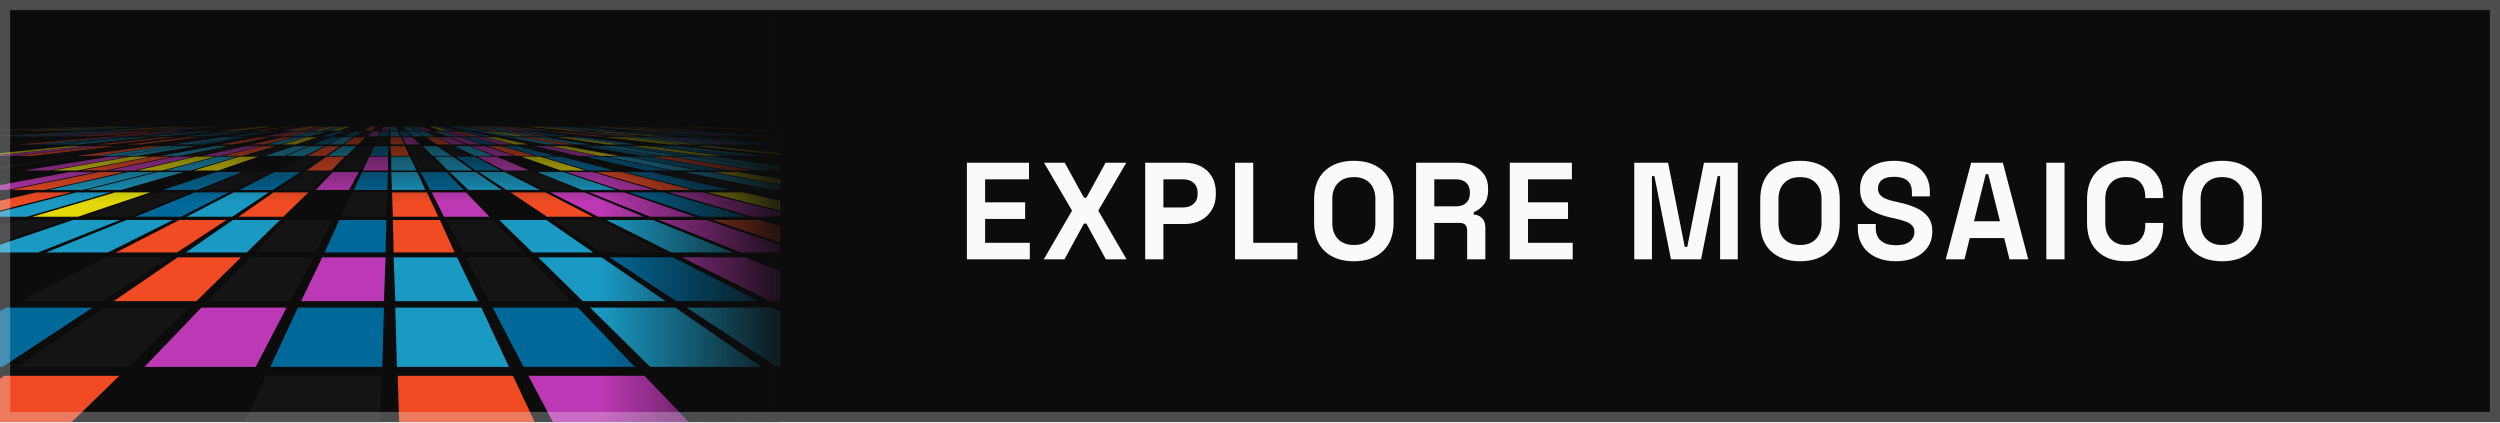
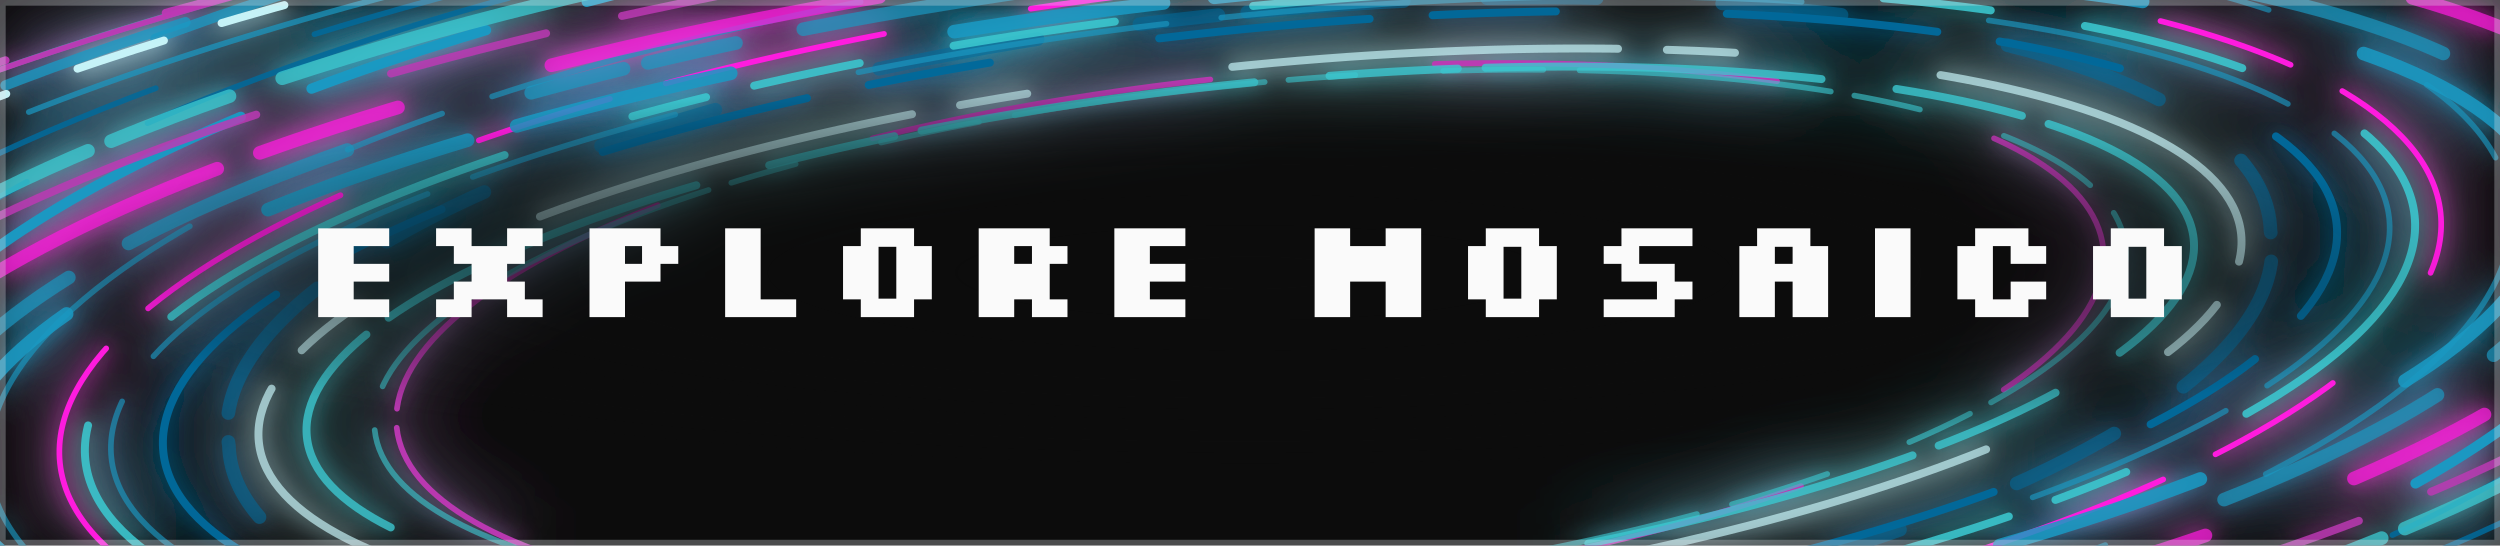
- <svg xmlns="http://www.w3.org/2000/svg" viewBox="0 0 308 52" width="308" height="52">
+ <svg xmlns="http://www.w3.org/2000/svg" xmlns:xlink="http://www.w3.org/1999/xlink" viewBox="0 0 440 96" width="440" height="96">
  <defs>
-     <clipPath id="scene">
-       <rect width="96" height="52" />
+     <clipPath id="card">
+       <rect width="440" height="96" />
    </clipPath>
-     <linearGradient id="fog" x1="0" y1="0" x2="0" y2="1">
-       <stop offset="0" stop-color="#0c0c0c" />
+     <filter id="glow" x="-20%" y="-50%" width="140%" height="200%">
+       <feGaussianBlur stdDeviation="2" result="tight" />
+       <feGaussianBlur stdDeviation="6" result="wide" />
+       <feMerge>
+         <feMergeNode in="wide" />
+         <feMergeNode in="wide" />
+         <feMergeNode in="tight" />
+       </feMerge>
+     </filter>
+     <linearGradient id="sheen" gradientUnits="userSpaceOnUse" x1="-34.0" y1="0" x2="56.0" y2="0">
+       <stop offset="0" stop-color="#fafafa" />
+       <stop offset="0.35" stop-color="#fafafa" />
+       <stop offset="0.5" stop-color="#3bc8d0" />
+       <stop offset="0.65" stop-color="#fafafa" />
+       <stop offset="1" stop-color="#fafafa" />
+       <animateTransform attributeName="gradientTransform" type="translate" values="0 0;418.0 0;418.0 0" keyTimes="0;0.3;1" dur="5s" repeatCount="indefinite" />
+     </linearGradient>
+     <radialGradient id="shade" cx="0.5" cy="0.5" r="0.5">
+       <stop offset="0" stop-color="#0c0c0c" stop-opacity="0.92" />
+       <stop offset="0.6" stop-color="#0c0c0c" stop-opacity="0.6" />
      <stop offset="1" stop-color="#0c0c0c" stop-opacity="0" />
-     </linearGradient>
-     <linearGradient id="edge" x1="0" x2="1">
-       <stop offset="0" stop-color="#0c0c0c" stop-opacity="0" />
-       <stop offset="1" stop-color="#0c0c0c" stop-opacity="0.9" />
-     </linearGradient>
+     </radialGradient>
+     <g id="streaks" transform="rotate(-6 220.0 59.52)">
+       <path d="M69.0 59.5a151.0 46.0 0 1 0 302.0 0a151.0 46.0 0 1 0 -302.0 0" pathLength="1000" fill="none" stroke="#bd38b4" stroke-width="1" stroke-linecap="round" stroke-dasharray="60.4 39.6" opacity="0.96">
+         <animate attributeName="stroke-dashoffset" from="0" to="-100" dur="6.99s" repeatCount="indefinite" />
+       </path>
+       <path d="M65.1 59.5a154.9 44.6 0 1 0 309.8 0a154.9 44.6 0 1 0 -309.8 0" pathLength="1000" fill="none" stroke="#3bc8d0" stroke-width="1" stroke-linecap="round" stroke-dasharray="44.4 6.4 17.6 15.5 11.8 4.2" opacity="0.61">
+         <animate attributeName="stroke-dashoffset" from="0" to="-100" dur="6.28s" repeatCount="indefinite" />
+       </path>
+       <path d="M53.1 59.5a166.9 44.7 0 1 0 333.9 0a166.9 44.7 0 1 0 -333.9 0" pathLength="1000" fill="none" stroke="#3bc8d0" stroke-width="1.4" stroke-linecap="round" stroke-dasharray="22.6 13.3 59.2 4.9" opacity="0.79">
+         <animate attributeName="stroke-dashoffset" from="0" to="-100" dur="7.31s" repeatCount="indefinite" />
+       </path>
+       <path d="M44.6 59.5a175.4 47.8 0 1 0 350.8 0a175.4 47.8 0 1 0 -350.8 0" pathLength="1000" fill="none" stroke="#c9f6fa" stroke-width="1.4" stroke-linecap="round" stroke-dasharray="68.0 36.4 12.0 8.6" opacity="0.67">
+         <animate attributeName="stroke-dashoffset" from="0" to="-125" dur="6.33s" repeatCount="indefinite" />
+       </path>
+       <path d="M39.3 59.5a180.7 55.8 0 1 0 361.3 0a180.7 55.8 0 1 0 -361.3 0" pathLength="1000" fill="none" stroke="#01699a" stroke-width="2.4" stroke-linecap="round" stroke-dasharray="14.0 18.1 28.4 29.7 21.1 22.1 19.3 14.7 27.6 5.1" opacity="0.56">
+         <animate attributeName="stroke-dashoffset" from="0" to="-200" dur="7.86s" repeatCount="indefinite" />
+       </path>
+       <path d="M27.7 59.5a192.3 54.2 0 1 0 384.6 0a192.3 54.2 0 1 0 -384.6 0" pathLength="1000" fill="none" stroke="#01699a" stroke-width="1.4" stroke-linecap="round" stroke-dasharray="37.2 30.1 21.7 11.1" opacity="0.97">
+         <animate attributeName="stroke-dashoffset" from="0" to="-100" dur="5.95s" repeatCount="indefinite" />
+       </path>
+       <path d="M18.5 59.5a201.5 56.6 0 1 0 403.1 0a201.5 56.6 0 1 0 -403.1 0" pathLength="1000" fill="none" stroke="#1a99c3" stroke-width="1" stroke-linecap="round" stroke-dasharray="56.5 9.7 54.9 33.1 37.3 8.5" opacity="0.64">
+         <animate attributeName="stroke-dashoffset" from="0" to="-200" dur="12.57s" repeatCount="indefinite" />
+       </path>
+       <path d="M13.9 59.5a206.1 58.1 0 1 0 412.2 0a206.1 58.1 0 1 0 -412.2 0" pathLength="1000" fill="none" stroke="#3bc8d0" stroke-width="1.4" stroke-linecap="round" stroke-dasharray="65.5 24.5 28.7 16.8 19.0 8.7 13.4 23.5" opacity="0.87">
+         <animate attributeName="stroke-dashoffset" from="0" to="-200" dur="12.97s" repeatCount="indefinite" />
+       </path>
+       <path d="M9.4 59.5a210.6 62.4 0 1 0 421.3 0a210.6 62.4 0 1 0 -421.3 0" pathLength="1000" fill="none" stroke="#ff1bdf" stroke-width="1" stroke-linecap="round" stroke-dasharray="24.2 26.2 39.4 10.2" opacity="0.99">
+         <animate attributeName="stroke-dashoffset" from="0" to="-100" dur="8.37s" repeatCount="indefinite" />
+       </path>
+       <path d="M-3.1 59.5a223.1 68.7 0 1 0 446.2 0a223.1 68.7 0 1 0 -446.2 0" pathLength="1000" fill="none" stroke="#1a99c3" stroke-width="1" stroke-linecap="round" stroke-dasharray="17.8 30.9 67.0 9.3" opacity="0.63">
+         <animate attributeName="stroke-dashoffset" from="0" to="-125" dur="11.30s" repeatCount="indefinite" />
+       </path>
+       <path d="M-9.0 59.5a229.0 60.3 0 1 0 458.0 0a229.0 60.3 0 1 0 -458.0 0" pathLength="1000" fill="none" stroke="#1a99c3" stroke-width="2.4" stroke-linecap="round" stroke-dasharray="37.2 40.0 38.8 9.0" opacity="0.86">
+         <animate attributeName="stroke-dashoffset" from="0" to="-125" dur="8.63s" repeatCount="indefinite" />
+       </path>
+       <path d="M-16.5 59.5a236.5 65.4 0 1 0 473.1 0a236.5 65.4 0 1 0 -473.1 0" pathLength="1000" fill="none" stroke="#1a99c3" stroke-width="2.4" stroke-linecap="round" stroke-dasharray="16.8 33.9 41.9 12.1 15.9 4.4" opacity="0.67">
+         <animate attributeName="stroke-dashoffset" from="0" to="-125" dur="6.44s" repeatCount="indefinite" />
+       </path>
+       <path d="M-28.3 59.5a248.3 77.5 0 1 0 496.5 0a248.3 77.5 0 1 0 -496.5 0" pathLength="1000" fill="none" stroke="#1a99c3" stroke-width="1.8" stroke-linecap="round" stroke-dasharray="51.7 28.6 55.6 18.4 32.4 13.4" opacity="0.98">
+         <animate attributeName="stroke-dashoffset" from="0" to="-200" dur="8.89s" repeatCount="indefinite" />
+       </path>
+       <path d="M-32.7 59.5a252.7 68.4 0 1 0 505.4 0a252.7 68.4 0 1 0 -505.4 0" pathLength="1000" fill="none" stroke="#ff1bdf" stroke-width="2.4" stroke-linecap="round" stroke-dasharray="42.8 14.5 50.3 21.7 59.0 28.0 25.6 8.0" opacity="0.71">
+         <animate attributeName="stroke-dashoffset" from="0" to="-250" dur="10.15s" repeatCount="indefinite" />
+       </path>
+       <path d="M-44.7 59.5a264.7 82.7 0 1 0 529.5 0a264.7 82.7 0 1 0 -529.5 0" pathLength="1000" fill="none" stroke="#01699a" stroke-width="1" stroke-linecap="round" stroke-dasharray="67.4 23.6 41.8 11.6 44.8 10.8" opacity="0.87">
+         <animate attributeName="stroke-dashoffset" from="0" to="-200" dur="8.82s" repeatCount="indefinite" />
+       </path>
+       <path d="M-51.8 59.5a271.8 73.5 0 1 0 543.7 0a271.8 73.5 0 1 0 -543.7 0" pathLength="1000" fill="none" stroke="#bd38b4" stroke-width="1.4" stroke-linecap="round" stroke-dasharray="28.2 24.8 62.0 15.2 69.8 12.7 23.7 13.7" opacity="0.83">
+         <animate attributeName="stroke-dashoffset" from="0" to="-250" dur="6.45s" repeatCount="indefinite" />
+       </path>
+       <path d="M-54.3 59.5a274.3 79.1 0 1 0 548.7 0a274.3 79.1 0 1 0 -548.7 0" pathLength="1000" fill="none" stroke="#3bc8d0" stroke-width="2.4" stroke-linecap="round" stroke-dasharray="63.5 9.8 22.3 4.4" opacity="0.76">
+         <animate attributeName="stroke-dashoffset" from="0" to="-100" dur="9.39s" repeatCount="indefinite" />
+       </path>
+       <path d="M-65.0 59.5a285.0 84.6 0 1 0 570.1 0a285.0 84.6 0 1 0 -570.1 0" pathLength="1000" fill="none" stroke="#01699a" stroke-width="1" stroke-linecap="round" stroke-dasharray="53.1 18.7 23.7 29.5" opacity="0.86">
+         <animate attributeName="stroke-dashoffset" from="0" to="-125" dur="11.85s" repeatCount="indefinite" />
+       </path>
+       <path d="M-74.4 59.5a294.4 93.6 0 1 0 588.8 0a294.4 93.6 0 1 0 -588.8 0" pathLength="1000" fill="none" stroke="#1a99c3" stroke-width="1.8" stroke-linecap="round" stroke-dasharray="15.7 24.5 30.4 25.8 67.5 36.2" opacity="0.76">
+         <animate attributeName="stroke-dashoffset" from="0" to="-200" dur="8.35s" repeatCount="indefinite" />
+       </path>
+       <path d="M-79.3 59.5a299.3 84.7 0 1 0 598.5 0a299.3 84.7 0 1 0 -598.5 0" pathLength="1000" fill="none" stroke="#1a99c3" stroke-width="1" stroke-linecap="round" stroke-dasharray="68.1 26.7 15.7 14.5" opacity="0.70">
+         <animate attributeName="stroke-dashoffset" from="0" to="-125" dur="5.01s" repeatCount="indefinite" />
+       </path>
+       <path d="M-93.3 59.5a313.3 91.6 0 1 0 626.7 0a313.3 91.6 0 1 0 -626.7 0" pathLength="1000" fill="none" stroke="#1a99c3" stroke-width="1.8" stroke-linecap="round" stroke-dasharray="35.8 39.2 39.6 22.3 52.5 19.1 33.6 8.0" opacity="0.77">
+         <animate attributeName="stroke-dashoffset" from="0" to="-250" dur="9.75s" repeatCount="indefinite" />
+       </path>
+       <path d="M-97.3 59.5a317.3 88.6 0 1 0 634.6 0a317.3 88.6 0 1 0 -634.6 0" pathLength="1000" fill="none" stroke="#c9f6fa" stroke-width="1.4" stroke-linecap="round" stroke-dasharray="65.8 10.9 11.4 28.4 67.6 14.3 11.5 10.6 16.0 13.3" opacity="0.97">
+         <animate attributeName="stroke-dashoffset" from="0" to="-250" dur="9.48s" repeatCount="indefinite" />
+       </path>
+       <path d="M-108.3 59.5a328.3 90.2 0 1 0 656.5 0a328.3 90.2 0 1 0 -656.5 0" pathLength="1000" fill="none" stroke="#3bc8d0" stroke-width="1" stroke-linecap="round" stroke-dasharray="53.3 15.7 30.7 25.3" opacity="0.56">
+         <animate attributeName="stroke-dashoffset" from="0" to="-125" dur="9.15s" repeatCount="indefinite" />
+       </path>
+       <path d="M-111.0 59.5a331.0 91.7 0 1 0 662.0 0a331.0 91.7 0 1 0 -662.0 0" pathLength="1000" fill="none" stroke="#bd38b4" stroke-width="1" stroke-linecap="round" stroke-dasharray="53.9 6.9 31.0 29.2 58.8 10.5 10.0 -0.2" opacity="0.95">
+         <animate attributeName="stroke-dashoffset" from="0" to="-200" dur="10.49s" repeatCount="indefinite" />
+       </path>
+       <path d="M-122.4 59.5a342.4 89.3 0 1 0 684.7 0a342.4 89.3 0 1 0 -684.7 0" pathLength="1000" fill="none" stroke="#bd38b4" stroke-width="1.4" stroke-linecap="round" stroke-dasharray="45.7 29.4 67.2 28.1 61.5 18.1" opacity="0.95">
+         <animate attributeName="stroke-dashoffset" from="0" to="-250" dur="8.81s" repeatCount="indefinite" />
+       </path>
+       <path d="M-129.7 59.5a349.7 106.8 0 1 0 699.4 0a349.7 106.8 0 1 0 -699.4 0" pathLength="1000" fill="none" stroke="#1a99c3" stroke-width="1.4" stroke-linecap="round" stroke-dasharray="51.7 20.7 13.9 13.7" opacity="0.62">
+         <animate attributeName="stroke-dashoffset" from="0" to="-100" dur="12.29s" repeatCount="indefinite" />
+       </path>
+     </g>
  </defs>
-   <rect width="308" height="52" fill="#0c0c0c" />
-   <g clip-path="url(#scene)">
-     <g transform="translate(48.0,14)">
-       <g>
-         <animateTransform attributeName="transform" type="scale" values="1;1.051;1.105;1.162;1.222;1.284;1.35;1.419;1.492;1.569;1.649;1.734;1.823;1.916;2.014;2.118;2.226;2.34;2.46;2.587;2.719;2.859;3.005;3.159;3.321" dur="4s" repeatCount="indefinite" />
-         <polygon points="-82.9,42.1 -64.4,42.1 -49.5,32.3 -63.7,32.3" fill="#1a99c3" />
-         <polygon points="-61.9,42.1 -43.4,42.1 -33.3,32.3 -47.5,32.3" fill="#f04b23" />
-         <polygon points="-19.8,42.1 -1.3,42.1 -1.0,32.3 -15.2,32.3" fill="#141414" />
-         <polygon points="1.3,42.1 19.8,42.1 15.2,32.3 1.0,32.3" fill="#f04b23" />
-         <polygon points="22.3,42.1 40.8,42.1 31.4,32.3 17.1,32.3" fill="#bd38b4" />
-         <polygon points="64.4,42.1 82.9,42.1 63.7,32.3 49.5,32.3" fill="#f04b23" />
-         <polygon points="-77.0,31.2 -63.3,31.2 -48.6,23.9 -59.1,23.9" fill="#141414" />
-         <polygon points="-61.4,31.2 -47.7,31.2 -36.6,23.9 -47.2,23.9" fill="#01699a" />
-         <polygon points="-45.8,31.2 -32.1,31.2 -24.7,23.9 -35.2,23.9" fill="#141414" />
-         <polygon points="-30.2,31.2 -16.5,31.2 -12.7,23.9 -23.2,23.9" fill="#bd38b4" />
-         <polygon points="-14.7,31.2 -0.9,31.2 -0.7,23.9 -11.3,23.9" fill="#01699a" />
-         <polygon points="0.9,31.2 14.7,31.2 11.3,23.9 0.7,23.9" fill="#1a99c3" />
-         <polygon points="16.5,31.2 30.2,31.2 23.2,23.9 12.7,23.9" fill="#01699a" />
-         <polygon points="32.1,31.2 45.8,31.2 35.2,23.9 24.7,23.9" fill="#1a99c3" />
-         <polygon points="47.7,31.2 61.4,31.2 47.2,23.9 36.6,23.9" fill="#1a99c3" />
-         <polygon points="63.3,31.2 77.0,31.2 59.1,23.9 48.6,23.9" fill="#141414" />
-         <polygon points="-45.5,23.1 -35.3,23.1 -27.1,17.7 -34.9,17.7" fill="#141414" />
-         <polygon points="-34.0,23.1 -23.8,23.1 -18.3,17.7 -26.1,17.7" fill="#f04b23" />
-         <polygon points="-22.4,23.1 -12.2,23.1 -9.4,17.7 -17.2,17.7" fill="#141414" />
-         <polygon points="-10.9,23.1 -0.7,23.1 -0.5,17.7 -8.3,17.7" fill="#bd38b4" />
-         <polygon points="0.7,23.1 10.9,23.1 8.3,17.7 0.5,17.7" fill="#1a99c3" />
-         <polygon points="12.2,23.1 22.4,23.1 17.2,17.7 9.4,17.7" fill="#141414" />
-         <polygon points="23.8,23.1 34.0,23.1 26.1,17.7 18.3,17.7" fill="#1a99c3" />
-         <polygon points="35.3,23.1 45.5,23.1 34.9,17.7 27.1,17.7" fill="#01699a" />
-         <polygon points="46.9,23.1 57.0,23.1 43.8,17.7 36.0,17.7" fill="#bd38b4" />
-         <polygon points="-59.4,17.1 -51.8,17.1 -39.8,13.1 -45.6,13.1" fill="#141414" />
-         <polygon points="-50.8,17.1 -43.3,17.1 -33.2,13.1 -39.0,13.1" fill="#1a99c3" />
-         <polygon points="-42.3,17.1 -34.7,17.1 -26.7,13.1 -32.4,13.1" fill="#1a99c3" />
-         <polygon points="-33.7,17.1 -26.2,17.1 -20.1,13.1 -25.9,13.1" fill="#f04b23" />
-         <polygon points="-25.1,17.1 -17.6,17.1 -13.5,13.1 -19.3,13.1" fill="#1a99c3" />
-         <polygon points="-16.6,17.1 -9.1,17.1 -7.0,13.1 -12.7,13.1" fill="#141414" />
-         <polygon points="-8.0,17.1 -0.5,17.1 -0.4,13.1 -6.2,13.1" fill="#01699a" />
-         <polygon points="0.5,17.1 8.0,17.1 6.2,13.1 0.4,13.1" fill="#f04b23" />
-         <polygon points="9.1,17.1 16.6,17.1 12.7,13.1 7.0,13.1" fill="#141414" />
-         <polygon points="17.6,17.1 25.1,17.1 19.3,13.1 13.5,13.1" fill="#1a99c3" />
-         <polygon points="26.2,17.1 33.7,17.1 25.9,13.1 20.1,13.1" fill="#141414" />
-         <polygon points="34.7,17.1 42.3,17.1 32.4,13.1 26.7,13.1" fill="#1a99c3" />
-         <polygon points="43.3,17.1 50.8,17.1 39.0,13.1 33.2,13.1" fill="#bd38b4" />
-         <polygon points="51.8,17.1 59.4,17.1 45.6,13.1 39.8,13.1" fill="#f04b23" />
-         <polygon points="-56.6,12.7 -51.1,12.7 -39.2,9.7 -43.5,9.7" fill="#f04b23" />
-         <polygon points="-50.3,12.7 -44.7,12.7 -34.4,9.7 -38.6,9.7" fill="#1a99c3" />
-         <polygon points="-44.0,12.7 -38.4,12.7 -29.5,9.7 -33.8,9.7" fill="#e2d808" />
-         <polygon points="-37.6,12.7 -32.1,12.7 -24.6,9.7 -28.9,9.7" fill="#141414" />
-         <polygon points="-31.3,12.7 -25.7,12.7 -19.8,9.7 -24.0,9.7" fill="#01699a" />
-         <polygon points="-25.0,12.7 -19.4,12.7 -14.9,9.7 -19.2,9.7" fill="#1a99c3" />
-         <polygon points="-18.6,12.7 -13.1,12.7 -10.0,9.7 -14.3,9.7" fill="#f04b23" />
-         <polygon points="-6.0,12.7 -0.4,12.7 -0.3,9.7 -4.6,9.7" fill="#141414" />
-         <polygon points="0.4,12.7 6.0,12.7 4.6,9.7 0.3,9.7" fill="#f04b23" />
-         <polygon points="6.7,12.7 12.3,12.7 9.4,9.7 5.2,9.7" fill="#bd38b4" />
-         <polygon points="19.4,12.7 25.0,12.7 19.2,9.7 14.9,9.7" fill="#f04b23" />
-         <polygon points="25.7,12.7 31.3,12.7 24.0,9.7 19.8,9.7" fill="#bd38b4" />
-         <polygon points="32.1,12.7 37.6,12.7 28.9,9.7 24.6,9.7" fill="#bd38b4" />
-         <polygon points="38.4,12.7 44.0,12.7 33.8,9.7 29.5,9.7" fill="#01699a" />
-         <polygon points="44.7,12.7 50.3,12.7 38.6,9.7 34.4,9.7" fill="#bd38b4" />
-         <polygon points="51.1,12.7 56.6,12.7 43.5,9.7 39.2,9.7" fill="#e2d808" />
-         <polygon points="-51.3,9.4 -47.2,9.4 -36.3,7.2 -39.4,7.2" fill="#bd38b4" />
-         <polygon points="-46.7,9.4 -42.5,9.4 -32.7,7.2 -35.8,7.2" fill="#f04b23" />
-         <polygon points="-42.0,9.4 -37.8,9.4 -29.0,7.2 -32.2,7.2" fill="#1a99c3" />
-         <polygon points="-37.3,9.4 -33.1,9.4 -25.4,7.2 -28.6,7.2" fill="#1a99c3" />
-         <polygon points="-27.9,9.4 -23.7,9.4 -18.2,7.2 -21.4,7.2" fill="#01699a" />
-         <polygon points="-23.2,9.4 -19.1,9.4 -14.6,7.2 -17.8,7.2" fill="#141414" />
-         <polygon points="-18.5,9.4 -14.4,9.4 -11.0,7.2 -14.2,7.2" fill="#01699a" />
-         <polygon points="-13.8,9.4 -9.7,9.4 -7.4,7.2 -10.6,7.2" fill="#141414" />
-         <polygon points="-9.1,9.4 -5.0,9.4 -3.8,7.2 -7.0,7.2" fill="#bd38b4" />
-         <polygon points="-4.4,9.4 -0.3,9.4 -0.2,7.2 -3.4,7.2" fill="#01699a" />
-         <polygon points="0.3,9.4 4.4,9.4 3.4,7.2 0.2,7.2" fill="#1a99c3" />
-         <polygon points="5.0,9.4 9.1,9.4 7.0,7.2 3.8,7.2" fill="#01699a" />
-         <polygon points="9.7,9.4 13.8,9.4 10.6,7.2 7.4,7.2" fill="#1a99c3" />
-         <polygon points="14.4,9.4 18.5,9.4 14.2,7.2 11.0,7.2" fill="#1a99c3" />
-         <polygon points="19.1,9.4 23.2,9.4 17.8,7.2 14.6,7.2" fill="#141414" />
-         <polygon points="23.7,9.4 27.9,9.4 21.4,7.2 18.2,7.2" fill="#1a99c3" />
-         <polygon points="28.4,9.4 32.6,9.4 25.0,7.2 21.8,7.2" fill="#bd38b4" />
-         <polygon points="33.1,9.4 37.3,9.4 28.6,7.2 25.4,7.2" fill="#f04b23" />
-         <polygon points="37.8,9.4 42.0,9.4 32.2,7.2 29.0,7.2" fill="#01699a" />
-         <polygon points="42.5,9.4 46.7,9.4 35.8,7.2 32.7,7.2" fill="#141414" />
-         <polygon points="47.2,9.4 51.3,9.4 39.4,7.2 36.3,7.2" fill="#1a99c3" />
-         <polygon points="51.9,9.4 56.0,9.4 43.0,7.2 39.9,7.2" fill="#e2d808" />
-         <polygon points="-51.9,7.0 -48.9,7.0 -37.5,5.3 -39.9,5.3" fill="#141414" />
-         <polygon points="-45.0,7.0 -41.9,7.0 -32.2,5.3 -34.5,5.3" fill="#bd38b4" />
-         <polygon points="-41.5,7.0 -38.5,7.0 -29.5,5.3 -31.9,5.3" fill="#e2d808" />
-         <polygon points="-38.0,7.0 -35.0,7.0 -26.9,5.3 -29.2,5.3" fill="#f04b23" />
-         <polygon points="-34.6,7.0 -31.5,7.0 -24.2,5.3 -26.5,5.3" fill="#bd38b4" />
-         <polygon points="-31.1,7.0 -28.0,7.0 -21.5,5.3 -23.9,5.3" fill="#e2d808" />
-         <polygon points="-27.6,7.0 -24.5,7.0 -18.8,5.3 -21.2,5.3" fill="#1a99c3" />
-         <polygon points="-24.1,7.0 -21.1,7.0 -16.2,5.3 -18.5,5.3" fill="#e2d808" />
-         <polygon points="-13.7,7.0 -10.6,7.0 -8.2,5.3 -10.5,5.3" fill="#141414" />
-         <polygon points="-10.2,7.0 -7.2,7.0 -5.5,5.3 -7.8,5.3" fill="#f04b23" />
-         <polygon points="-6.7,7.0 -3.7,7.0 -2.8,5.3 -5.2,5.3" fill="#141414" />
-         <polygon points="-3.3,7.0 -0.2,7.0 -0.2,5.3 -2.5,5.3" fill="#bd38b4" />
-         <polygon points="0.2,7.0 3.3,7.0 2.5,5.3 0.2,5.3" fill="#1a99c3" />
-         <polygon points="3.7,7.0 6.7,7.0 5.2,5.3 2.8,5.3" fill="#141414" />
-         <polygon points="7.2,7.0 10.2,7.0 7.8,5.3 5.5,5.3" fill="#1a99c3" />
-         <polygon points="10.6,7.0 13.7,7.0 10.5,5.3 8.2,5.3" fill="#01699a" />
-         <polygon points="14.1,7.0 17.2,7.0 13.2,5.3 10.8,5.3" fill="#bd38b4" />
-         <polygon points="21.1,7.0 24.1,7.0 18.5,5.3 16.2,5.3" fill="#e2d808" />
-         <polygon points="24.5,7.0 27.6,7.0 21.2,5.3 18.8,5.3" fill="#01699a" />
-         <polygon points="31.5,7.0 34.6,7.0 26.5,5.3 24.2,5.3" fill="#01699a" />
-         <polygon points="35.0,7.0 38.0,7.0 29.2,5.3 26.9,5.3" fill="#1a99c3" />
-         <polygon points="38.5,7.0 41.5,7.0 31.9,5.3 29.5,5.3" fill="#01699a" />
-         <polygon points="41.9,7.0 45.0,7.0 34.5,5.3 32.2,5.3" fill="#f04b23" />
-         <polygon points="45.4,7.0 48.5,7.0 37.2,5.3 34.9,5.3" fill="#1a99c3" />
-         <polygon points="48.9,7.0 51.9,7.0 39.9,5.3 37.5,5.3" fill="#1a99c3" />
-         <polygon points="-51.4,5.2 -49.1,5.2 -37.7,4.0 -39.4,4.0" fill="#e2d808" />
-         <polygon points="-48.8,5.2 -46.5,5.2 -35.7,4.0 -37.5,4.0" fill="#bd38b4" />
-         <polygon points="-46.2,5.2 -43.9,5.2 -33.7,4.0 -35.5,4.0" fill="#f04b23" />
-         <polygon points="-43.6,5.2 -41.4,5.2 -31.8,4.0 -33.5,4.0" fill="#141414" />
-         <polygon points="-38.5,5.2 -36.2,5.2 -27.8,4.0 -29.5,4.0" fill="#f04b23" />
-         <polygon points="-35.9,5.2 -33.6,5.2 -25.8,4.0 -27.6,4.0" fill="#1a99c3" />
-         <polygon points="-33.3,5.2 -31.1,5.2 -23.9,4.0 -25.6,4.0" fill="#1a99c3" />
-         <polygon points="-28.2,5.2 -25.9,5.2 -19.9,4.0 -21.6,4.0" fill="#1a99c3" />
-         <polygon points="-25.6,5.2 -23.3,5.2 -17.9,4.0 -19.7,4.0" fill="#141414" />
-         <polygon points="-23.0,5.2 -20.8,5.2 -15.9,4.0 -17.7,4.0" fill="#bd38b4" />
-         <polygon points="-20.4,5.2 -18.2,5.2 -14.0,4.0 -15.7,4.0" fill="#f04b23" />
-         <polygon points="-17.9,5.2 -15.6,5.2 -12.0,4.0 -13.7,4.0" fill="#141414" />
-         <polygon points="-15.3,5.2 -13.0,5.2 -10.0,4.0 -11.7,4.0" fill="#1a99c3" />
-         <polygon points="-12.7,5.2 -10.5,5.2 -8.0,4.0 -9.8,4.0" fill="#1a99c3" />
-         <polygon points="-10.1,5.2 -7.9,5.2 -6.1,4.0 -7.8,4.0" fill="#f04b23" />
-         <polygon points="-7.6,5.2 -5.3,5.2 -4.1,4.0 -5.8,4.0" fill="#1a99c3" />
-         <polygon points="-5.0,5.2 -2.7,5.2 -2.1,4.0 -3.8,4.0" fill="#141414" />
-         <polygon points="-2.4,5.2 -0.2,5.2 -0.1,4.0 -1.9,4.0" fill="#01699a" />
-         <polygon points="0.2,5.2 2.4,5.2 1.9,4.0 0.1,4.0" fill="#f04b23" />
-         <polygon points="2.7,5.2 5.0,5.2 3.8,4.0 2.1,4.0" fill="#141414" />
-         <polygon points="5.3,5.2 7.6,5.2 5.8,4.0 4.1,4.0" fill="#1a99c3" />
-         <polygon points="7.9,5.2 10.1,5.2 7.8,4.0 6.1,4.0" fill="#141414" />
-         <polygon points="10.5,5.2 12.7,5.2 9.8,4.0 8.0,4.0" fill="#1a99c3" />
-         <polygon points="13.0,5.2 15.3,5.2 11.7,4.0 10.0,4.0" fill="#bd38b4" />
-         <polygon points="15.6,5.2 17.9,5.2 13.7,4.0 12.0,4.0" fill="#f04b23" />
-         <polygon points="18.2,5.2 20.4,5.2 15.7,4.0 14.0,4.0" fill="#01699a" />
-         <polygon points="20.8,5.2 23.0,5.2 17.7,4.0 15.9,4.0" fill="#141414" />
-         <polygon points="23.3,5.2 25.6,5.2 19.7,4.0 17.9,4.0" fill="#bd38b4" />
-         <polygon points="25.9,5.2 28.2,5.2 21.6,4.0 19.9,4.0" fill="#e2d808" />
-         <polygon points="31.1,5.2 33.3,5.2 25.6,4.0 23.9,4.0" fill="#01699a" />
-         <polygon points="33.6,5.2 35.9,5.2 27.6,4.0 25.8,4.0" fill="#1a99c3" />
-         <polygon points="36.2,5.2 38.5,5.2 29.5,4.0 27.8,4.0" fill="#01699a" />
-         <polygon points="38.8,5.2 41.1,5.2 31.5,4.0 29.8,4.0" fill="#e2d808" />
-         <polygon points="41.4,5.2 43.6,5.2 33.5,4.0 31.8,4.0" fill="#01699a" />
-         <polygon points="43.9,5.2 46.2,5.2 35.5,4.0 33.7,4.0" fill="#1a99c3" />
-         <polygon points="49.1,5.2 51.4,5.2 39.4,4.0 37.7,4.0" fill="#e2d808" />
-         <polygon points="-49.5,3.8 -47.8,3.8 -36.7,2.9 -38.0,2.9" fill="#141414" />
-         <polygon points="-47.6,3.8 -45.9,3.8 -35.2,2.9 -36.5,2.9" fill="#141414" />
-         <polygon points="-45.7,3.8 -44.0,3.8 -33.8,2.9 -35.1,2.9" fill="#f04b23" />
-         <polygon points="-43.8,3.8 -42.1,3.8 -32.3,2.9 -33.6,2.9" fill="#01699a" />
-         <polygon points="-41.9,3.8 -40.2,3.8 -30.9,2.9 -32.1,2.9" fill="#01699a" />
-         <polygon points="-39.9,3.8 -38.3,3.8 -29.4,2.9 -30.7,2.9" fill="#1a99c3" />
-         <polygon points="-38.0,3.8 -36.4,3.8 -27.9,2.9 -29.2,2.9" fill="#141414" />
-         <polygon points="-36.1,3.8 -34.5,3.8 -26.5,2.9 -27.7,2.9" fill="#f04b23" />
-         <polygon points="-34.2,3.8 -32.5,3.8 -25.0,2.9 -26.3,2.9" fill="#141414" />
-         <polygon points="-32.3,3.8 -30.6,3.8 -23.5,2.9 -24.8,2.9" fill="#f04b23" />
-         <polygon points="-28.5,3.8 -26.8,3.8 -20.6,2.9 -21.9,2.9" fill="#141414" />
-         <polygon points="-26.6,3.8 -24.9,3.8 -19.1,2.9 -20.4,2.9" fill="#1a99c3" />
-         <polygon points="-24.7,3.8 -23.0,3.8 -17.7,2.9 -19.0,2.9" fill="#01699a" />
-         <polygon points="-20.9,3.8 -19.2,3.8 -14.7,2.9 -16.0,2.9" fill="#f04b23" />
-         <polygon points="-17.1,3.8 -15.4,3.8 -11.8,2.9 -13.1,2.9" fill="#f04b23" />
-         <polygon points="-15.1,3.8 -13.5,3.8 -10.3,2.9 -11.6,2.9" fill="#1a99c3" />
-         <polygon points="-13.2,3.8 -11.6,3.8 -8.9,2.9 -10.2,2.9" fill="#e2d808" />
-         <polygon points="-11.3,3.8 -9.7,3.8 -7.4,2.9 -8.7,2.9" fill="#141414" />
-         <polygon points="-9.4,3.8 -7.7,3.8 -5.9,2.9 -7.2,2.9" fill="#01699a" />
-         <polygon points="-7.5,3.8 -5.8,3.8 -4.5,2.9 -5.8,2.9" fill="#1a99c3" />
-         <polygon points="-5.6,3.8 -3.9,3.8 -3.0,2.9 -4.3,2.9" fill="#f04b23" />
-         <polygon points="-1.8,3.8 -0.1,3.8 -0.1,2.9 -1.4,2.9" fill="#141414" />
-         <polygon points="0.1,3.8 1.8,3.8 1.4,2.9 0.1,2.9" fill="#f04b23" />
-         <polygon points="2.0,3.8 3.7,3.8 2.8,2.9 1.6,2.9" fill="#bd38b4" />
-         <polygon points="5.8,3.8 7.5,3.8 5.8,2.9 4.5,2.9" fill="#f04b23" />
-         <polygon points="7.7,3.8 9.4,3.8 7.2,2.9 5.9,2.9" fill="#bd38b4" />
-         <polygon points="9.7,3.8 11.3,3.8 8.7,2.9 7.4,2.9" fill="#bd38b4" />
-         <polygon points="11.6,3.8 13.2,3.8 10.2,2.9 8.9,2.9" fill="#01699a" />
-         <polygon points="13.5,3.8 15.1,3.8 11.6,2.9 10.3,2.9" fill="#bd38b4" />
-         <polygon points="15.4,3.8 17.1,3.8 13.1,2.9 11.8,2.9" fill="#e2d808" />
-         <polygon points="17.3,3.8 19.0,3.8 14.6,2.9 13.3,2.9" fill="#141414" />
-         <polygon points="19.2,3.8 20.9,3.8 16.0,2.9 14.7,2.9" fill="#1a99c3" />
-         <polygon points="21.1,3.8 22.8,3.8 17.5,2.9 16.2,2.9" fill="#f04b23" />
-         <polygon points="23.0,3.8 24.7,3.8 19.0,2.9 17.7,2.9" fill="#1a99c3" />
-         <polygon points="24.9,3.8 26.6,3.8 20.4,2.9 19.1,2.9" fill="#141414" />
-         <polygon points="26.8,3.8 28.5,3.8 21.9,2.9 20.6,2.9" fill="#e2d808" />
-         <polygon points="28.7,3.8 30.4,3.8 23.4,2.9 22.1,2.9" fill="#1a99c3" />
-         <polygon points="34.5,3.8 36.1,3.8 27.7,2.9 26.5,2.9" fill="#e2d808" />
-         <polygon points="36.4,3.8 38.0,3.8 29.2,2.9 27.9,2.9" fill="#e2d808" />
-         <polygon points="38.3,3.8 39.9,3.8 30.7,2.9 29.4,2.9" fill="#1a99c3" />
-         <polygon points="40.2,3.8 41.9,3.8 32.1,2.9 30.9,2.9" fill="#1a99c3" />
-         <polygon points="42.1,3.8 43.8,3.8 33.6,2.9 32.3,2.9" fill="#bd38b4" />
-         <polygon points="44.0,3.8 45.7,3.8 35.1,2.9 33.8,2.9" fill="#1a99c3" />
-         <polygon points="45.9,3.8 47.6,3.8 36.5,2.9 35.2,2.9" fill="#01699a" />
-         <polygon points="47.8,3.8 49.5,3.8 38.0,2.9 36.7,2.9" fill="#01699a" />
-         <polygon points="-49.4,2.8 -48.1,2.8 -37.0,2.2 -37.9,2.2" fill="#f04b23" />
-         <polygon points="-48.0,2.8 -46.7,2.8 -35.9,2.2 -36.8,2.2" fill="#01699a" />
-         <polygon points="-46.5,2.8 -45.3,2.8 -34.8,2.2 -35.7,2.2" fill="#1a99c3" />
-         <polygon points="-45.1,2.8 -43.9,2.8 -33.7,2.2 -34.7,2.2" fill="#1a99c3" />
-         <polygon points="-43.7,2.8 -42.5,2.8 -32.6,2.2 -33.6,2.2" fill="#bd38b4" />
-         <polygon points="-42.3,2.8 -41.1,2.8 -31.5,2.2 -32.5,2.2" fill="#01699a" />
-         <polygon points="-40.9,2.8 -39.7,2.8 -30.4,2.2 -31.4,2.2" fill="#bd38b4" />
-         <polygon points="-39.5,2.8 -38.2,2.8 -29.4,2.2 -30.3,2.2" fill="#f04b23" />
-         <polygon points="-38.1,2.8 -36.8,2.8 -28.3,2.2 -29.2,2.2" fill="#f04b23" />
-         <polygon points="-35.2,2.8 -34.0,2.8 -26.1,2.2 -27.1,2.2" fill="#f04b23" />
-         <polygon points="-33.8,2.8 -32.6,2.8 -25.0,2.2 -26.0,2.2" fill="#bd38b4" />
-         <polygon points="-31.0,2.8 -29.8,2.8 -22.9,2.2 -23.8,2.2" fill="#01699a" />
-         <polygon points="-29.6,2.8 -28.3,2.8 -21.8,2.2 -22.7,2.2" fill="#1a99c3" />
-         <polygon points="-26.8,2.8 -25.5,2.8 -19.6,2.2 -20.6,2.2" fill="#141414" />
-         <polygon points="-25.4,2.8 -24.1,2.8 -18.5,2.2 -19.5,2.2" fill="#01699a" />
-         <polygon points="-23.9,2.8 -22.7,2.8 -17.4,2.2 -18.4,2.2" fill="#01699a" />
-         <polygon points="-22.5,2.8 -21.3,2.8 -16.3,2.2 -17.3,2.2" fill="#141414" />
-         <polygon points="-19.7,2.8 -18.5,2.8 -14.2,2.2 -15.1,2.2" fill="#01699a" />
-         <polygon points="-15.5,2.8 -14.2,2.8 -10.9,2.2 -11.9,2.2" fill="#bd38b4" />
-         <polygon points="-14.0,2.8 -12.8,2.8 -9.8,2.2 -10.8,2.2" fill="#f04b23" />
-         <polygon points="-12.6,2.8 -11.4,2.8 -8.7,2.2 -9.7,2.2" fill="#1a99c3" />
-         <polygon points="-11.2,2.8 -10.0,2.8 -7.7,2.2 -8.6,2.2" fill="#1a99c3" />
-         <polygon points="-8.4,2.8 -7.2,2.8 -5.5,2.2 -6.4,2.2" fill="#01699a" />
-         <polygon points="-7.0,2.8 -5.7,2.8 -4.4,2.2 -5.4,2.2" fill="#141414" />
-         <polygon points="-5.6,2.8 -4.3,2.8 -3.3,2.2 -4.3,2.2" fill="#01699a" />
-         <polygon points="-4.2,2.8 -2.9,2.8 -2.2,2.2 -3.2,2.2" fill="#141414" />
-         <polygon points="-2.7,2.8 -1.5,2.8 -1.2,2.2 -2.1,2.2" fill="#bd38b4" />
-         <polygon points="-1.3,2.8 -0.1,2.8 -0.1,2.2 -1.0,2.2" fill="#01699a" />
-         <polygon points="0.1,2.8 1.3,2.8 1.0,2.2 0.1,2.2" fill="#1a99c3" />
-         <polygon points="1.5,2.8 2.7,2.8 2.1,2.2 1.2,2.2" fill="#01699a" />
-         <polygon points="2.9,2.8 4.2,2.8 3.2,2.2 2.2,2.2" fill="#1a99c3" />
-         <polygon points="4.3,2.8 5.6,2.8 4.3,2.2 3.3,2.2" fill="#1a99c3" />
-         <polygon points="5.7,2.8 7.0,2.8 5.4,2.2 4.4,2.2" fill="#141414" />
-         <polygon points="7.2,2.8 8.4,2.8 6.4,2.2 5.5,2.2" fill="#1a99c3" />
-         <polygon points="8.6,2.8 9.8,2.8 7.5,2.2 6.6,2.2" fill="#bd38b4" />
-         <polygon points="10.0,2.8 11.2,2.8 8.6,2.2 7.7,2.2" fill="#f04b23" />
-         <polygon points="11.4,2.8 12.6,2.8 9.7,2.2 8.7,2.2" fill="#01699a" />
-         <polygon points="12.8,2.8 14.0,2.8 10.8,2.2 9.8,2.2" fill="#141414" />
-         <polygon points="14.2,2.8 15.5,2.8 11.9,2.2 10.9,2.2" fill="#1a99c3" />
-         <polygon points="15.6,2.8 16.9,2.8 13.0,2.2 12.0,2.2" fill="#e2d808" />
-         <polygon points="17.0,2.8 18.3,2.8 14.0,2.2 13.1,2.2" fill="#1a99c3" />
-         <polygon points="18.5,2.8 19.7,2.8 15.1,2.2 14.2,2.2" fill="#f04b23" />
-         <polygon points="19.9,2.8 21.1,2.8 16.2,2.2 15.3,2.2" fill="#01699a" />
-         <polygon points="21.3,2.8 22.5,2.8 17.3,2.2 16.3,2.2" fill="#01699a" />
-         <polygon points="24.1,2.8 25.4,2.8 19.5,2.2 18.5,2.2" fill="#141414" />
-         <polygon points="25.5,2.8 26.8,2.8 20.6,2.2 19.6,2.2" fill="#f04b23" />
-         <polygon points="28.3,2.8 29.6,2.8 22.7,2.2 21.8,2.2" fill="#01699a" />
-         <polygon points="29.8,2.8 31.0,2.8 23.8,2.2 22.9,2.2" fill="#f04b23" />
-         <polygon points="32.6,2.8 33.8,2.8 26.0,2.2 25.0,2.2" fill="#e2d808" />
-         <polygon points="34.0,2.8 35.2,2.8 27.1,2.2 26.1,2.2" fill="#1a99c3" />
-         <polygon points="36.8,2.8 38.1,2.8 29.2,2.2 28.3,2.2" fill="#01699a" />
-         <polygon points="38.2,2.8 39.5,2.8 30.3,2.2 29.4,2.2" fill="#01699a" />
-         <polygon points="39.7,2.8 40.9,2.8 31.4,2.2 30.4,2.2" fill="#141414" />
-         <polygon points="41.1,2.8 42.3,2.8 32.5,2.2 31.5,2.2" fill="#f04b23" />
-         <polygon points="42.5,2.8 43.7,2.8 33.6,2.2 32.6,2.2" fill="#01699a" />
-         <polygon points="43.9,2.8 45.1,2.8 34.7,2.2 33.7,2.2" fill="#1a99c3" />
-         <polygon points="45.3,2.8 46.5,2.8 35.7,2.2 34.8,2.2" fill="#1a99c3" />
-         <polygon points="46.7,2.8 48.0,2.8 36.8,2.2 35.9,2.2" fill="#bd38b4" />
-         <polygon points="48.1,2.8 49.4,2.8 37.9,2.2 37.0,2.2" fill="#01699a" />
-         <polygon points="-49.1,2.1 -48.2,2.1 -37.0,1.6 -37.7,1.6" fill="#1a99c3" />
-         <polygon points="-48.1,2.1 -47.2,2.1 -36.2,1.6 -36.9,1.6" fill="#f04b23" />
-         <polygon points="-44.9,2.1 -44.0,2.1 -33.8,1.6 -34.5,1.6" fill="#e2d808" />
-         <polygon points="-43.9,2.1 -43.0,2.1 -33.0,1.6 -33.7,1.6" fill="#e2d808" />
-         <polygon points="-42.9,2.1 -41.9,2.1 -32.2,1.6 -32.9,1.6" fill="#bd38b4" />
-         <polygon points="-41.8,2.1 -40.9,2.1 -31.4,1.6 -32.1,1.6" fill="#1a99c3" />
-         <polygon points="-40.8,2.1 -39.8,2.1 -30.6,1.6 -31.3,1.6" fill="#1a99c3" />
-         <polygon points="-39.7,2.1 -38.8,2.1 -29.8,1.6 -30.5,1.6" fill="#1a99c3" />
-         <polygon points="-37.6,2.1 -36.7,2.1 -28.2,1.6 -28.9,1.6" fill="#141414" />
-         <polygon points="-35.5,2.1 -34.6,2.1 -26.6,1.6 -27.3,1.6" fill="#1a99c3" />
-         <polygon points="-34.5,2.1 -33.6,2.1 -25.8,1.6 -26.5,1.6" fill="#e2d808" />
-         <polygon points="-33.4,2.1 -32.5,2.1 -25.0,1.6 -25.7,1.6" fill="#f04b23" />
-         <polygon points="-32.4,2.1 -31.5,2.1 -24.2,1.6 -24.9,1.6" fill="#141414" />
-         <polygon points="-31.3,2.1 -30.4,2.1 -23.4,1.6 -24.1,1.6" fill="#f04b23" />
-         <polygon points="-29.2,2.1 -28.3,2.1 -21.8,1.6 -22.5,1.6" fill="#1a99c3" />
-         <polygon points="-28.2,2.1 -27.3,2.1 -20.9,1.6 -21.7,1.6" fill="#bd38b4" />
-         <polygon points="-27.2,2.1 -26.2,2.1 -20.1,1.6 -20.9,1.6" fill="#141414" />
-         <polygon points="-25.1,2.1 -24.1,2.1 -18.5,1.6 -19.2,1.6" fill="#141414" />
-         <polygon points="-24.0,2.1 -23.1,2.1 -17.7,1.6 -18.4,1.6" fill="#141414" />
-         <polygon points="-23.0,2.1 -22.0,2.1 -16.9,1.6 -17.6,1.6" fill="#141414" />
-         <polygon points="-20.9,2.1 -20.0,2.1 -15.3,1.6 -16.0,1.6" fill="#f04b23" />
-         <polygon points="-19.8,2.1 -18.9,2.1 -14.5,1.6 -15.2,1.6" fill="#e2d808" />
-         <polygon points="-16.7,2.1 -15.8,2.1 -12.1,1.6 -12.8,1.6" fill="#f04b23" />
-         <polygon points="-15.6,2.1 -14.7,2.1 -11.3,1.6 -12.0,1.6" fill="#141414" />
-         <polygon points="-13.5,2.1 -12.6,2.1 -9.7,1.6 -10.4,1.6" fill="#bd38b4" />
-         <polygon points="-12.5,2.1 -11.6,2.1 -8.9,1.6 -9.6,1.6" fill="#e2d808" />
-         <polygon points="-11.5,2.1 -10.5,2.1 -8.1,1.6 -8.8,1.6" fill="#f04b23" />
-         <polygon points="-10.4,2.1 -9.5,2.1 -7.3,1.6 -8.0,1.6" fill="#bd38b4" />
-         <polygon points="-9.4,2.1 -8.4,2.1 -6.5,1.6 -7.2,1.6" fill="#e2d808" />
-         <polygon points="-8.3,2.1 -7.4,2.1 -5.7,1.6 -6.4,1.6" fill="#1a99c3" />
-         <polygon points="-7.3,2.1 -6.3,2.1 -4.9,1.6 -5.6,1.6" fill="#e2d808" />
-         <polygon points="-4.1,2.1 -3.2,2.1 -2.5,1.6 -3.2,1.6" fill="#141414" />
-         <polygon points="-3.1,2.1 -2.2,2.1 -1.7,1.6 -2.4,1.6" fill="#f04b23" />
-         <polygon points="-2.0,2.1 -1.1,2.1 -0.9,1.6 -1.6,1.6" fill="#141414" />
-         <polygon points="-1.0,2.1 -0.1,2.1 -0.0,1.6 -0.8,1.6" fill="#bd38b4" />
-         <polygon points="0.1,2.1 1.0,2.1 0.8,1.6 0.0,1.6" fill="#1a99c3" />
-         <polygon points="1.1,2.1 2.0,2.1 1.6,1.6 0.9,1.6" fill="#141414" />
-         <polygon points="2.2,2.1 3.1,2.1 2.4,1.6 1.7,1.6" fill="#1a99c3" />
-         <polygon points="3.2,2.1 4.1,2.1 3.2,1.6 2.5,1.6" fill="#01699a" />
-         <polygon points="4.2,2.1 5.2,2.1 4.0,1.6 3.3,1.6" fill="#bd38b4" />
-         <polygon points="6.3,2.1 7.3,2.1 5.6,1.6 4.9,1.6" fill="#e2d808" />
-         <polygon points="7.4,2.1 8.3,2.1 6.4,1.6 5.7,1.6" fill="#01699a" />
-         <polygon points="9.5,2.1 10.4,2.1 8.0,1.6 7.3,1.6" fill="#01699a" />
-         <polygon points="10.5,2.1 11.5,2.1 8.8,1.6 8.1,1.6" fill="#1a99c3" />
-         <polygon points="11.6,2.1 12.5,2.1 9.6,1.6 8.9,1.6" fill="#01699a" />
-         <polygon points="12.6,2.1 13.5,2.1 10.4,1.6 9.7,1.6" fill="#f04b23" />
-         <polygon points="13.7,2.1 14.6,2.1 11.2,1.6 10.5,1.6" fill="#1a99c3" />
-         <polygon points="14.7,2.1 15.6,2.1 12.0,1.6 11.3,1.6" fill="#1a99c3" />
-         <polygon points="15.8,2.1 16.7,2.1 12.8,1.6 12.1,1.6" fill="#f04b23" />
-         <polygon points="16.8,2.1 17.7,2.1 13.6,1.6 12.9,1.6" fill="#bd38b4" />
-         <polygon points="17.9,2.1 18.8,2.1 14.4,1.6 13.7,1.6" fill="#1a99c3" />
-         <polygon points="18.9,2.1 19.8,2.1 15.2,1.6 14.5,1.6" fill="#f04b23" />
-         <polygon points="22.0,2.1 23.0,2.1 17.6,1.6 16.9,1.6" fill="#e2d808" />
-         <polygon points="23.1,2.1 24.0,2.1 18.4,1.6 17.7,1.6" fill="#e2d808" />
-         <polygon points="24.1,2.1 25.1,2.1 19.2,1.6 18.5,1.6" fill="#bd38b4" />
-         <polygon points="25.2,2.1 26.1,2.1 20.0,1.6 19.3,1.6" fill="#1a99c3" />
-         <polygon points="26.2,2.1 27.2,2.1 20.9,1.6 20.1,1.6" fill="#1a99c3" />
-         <polygon points="27.3,2.1 28.2,2.1 21.7,1.6 20.9,1.6" fill="#1a99c3" />
-         <polygon points="29.4,2.1 30.3,2.1 23.3,1.6 22.6,1.6" fill="#141414" />
-         <polygon points="31.5,2.1 32.4,2.1 24.9,1.6 24.2,1.6" fill="#1a99c3" />
-         <polygon points="32.5,2.1 33.4,2.1 25.7,1.6 25.0,1.6" fill="#e2d808" />
-         <polygon points="33.6,2.1 34.5,2.1 26.5,1.6 25.8,1.6" fill="#f04b23" />
-         <polygon points="34.6,2.1 35.5,2.1 27.3,1.6 26.6,1.6" fill="#141414" />
-         <polygon points="35.7,2.1 36.6,2.1 28.1,1.6 27.4,1.6" fill="#f04b23" />
-         <polygon points="37.7,2.1 38.7,2.1 29.7,1.6 29.0,1.6" fill="#1a99c3" />
-         <polygon points="38.8,2.1 39.7,2.1 30.5,1.6 29.8,1.6" fill="#bd38b4" />
-         <polygon points="39.8,2.1 40.8,2.1 31.3,1.6 30.6,1.6" fill="#141414" />
-         <polygon points="41.9,2.1 42.9,2.1 32.9,1.6 32.2,1.6" fill="#141414" />
-         <polygon points="43.0,2.1 43.9,2.1 33.7,1.6 33.0,1.6" fill="#141414" />
-         <polygon points="44.0,2.1 44.9,2.1 34.5,1.6 33.8,1.6" fill="#141414" />
-         <polygon points="46.1,2.1 47.0,2.1 36.1,1.6 35.4,1.6" fill="#f04b23" />
-         <polygon points="47.2,2.1 48.1,2.1 36.9,1.6 36.2,1.6" fill="#e2d808" />
-       </g>
-     </g>
-     <rect y="13" width="96" height="12" fill="url(#fog)" />
+   <rect width="440" height="96" fill="#0c0c0c" />
+   <g clip-path="url(#card)">
+     <use href="#streaks" xlink:href="#streaks" filter="url(#glow)" />
+     <use href="#streaks" xlink:href="#streaks" />
+     <ellipse cx="220.0" cy="48.0" rx="216.5" ry="34.6" fill="url(#shade)" />
  </g>
-   <rect x="74" y="0" width="22" height="52" fill="url(#edge)" />
-   <rect x="0.625" y="0.625" width="306.75" height="50.75" fill="none" stroke="rgba(229,231,235,0.3)" stroke-width="1.25" />
-   <path d="M119.122 31.95V20.05H126.772V22.09H121.366V24.929H126.296V26.969H121.366V29.91H126.874V31.95ZM128.592 31.95 132.077 25.949 128.626 20.05H131.176L133.539 24.351H133.845L136.208 20.05H138.758L135.307 25.949L138.792 31.95H136.242L133.845 27.547H133.539L131.142 31.95ZM141.088 31.95V20.05H145.984Q147.106 20.05 147.964 20.5Q148.823 20.951 149.307 21.767Q149.792 22.583 149.792 23.705V23.943Q149.792 25.048 149.29 25.872Q148.789 26.697 147.93 27.148Q147.072 27.598 145.984 27.598H143.332V31.95ZM143.332 25.558H145.763Q146.562 25.558 147.055 25.116Q147.548 24.674 147.548 23.909V23.739Q147.548 22.974 147.055 22.532Q146.562 22.09 145.763 22.09H143.332ZM152.156 31.95V20.05H154.4V29.91H159.84V31.95ZM166.794 32.188Q164.55 32.188 163.224 30.956Q161.898 29.723 161.898 27.428V24.572Q161.898 22.277 163.224 21.044Q164.55 19.812 166.794 19.812Q169.038 19.812 170.364 21.044Q171.69 22.277 171.69 24.572V27.428Q171.69 29.723 170.364 30.956Q169.038 32.188 166.794 32.188ZM166.794 30.182Q168.052 30.182 168.749 29.451Q169.446 28.72 169.446 27.496V24.504Q169.446 23.28 168.749 22.549Q168.052 21.818 166.794 21.818Q165.553 21.818 164.847 22.549Q164.142 23.28 164.142 24.504V27.496Q164.142 28.72 164.847 29.451Q165.553 30.182 166.794 30.182ZM174.462 31.95V20.05H179.63Q180.752 20.05 181.585 20.441Q182.418 20.832 182.877 21.546Q183.336 22.26 183.336 23.229V23.433Q183.336 24.504 182.826 25.167Q182.316 25.83 181.568 26.136V26.442Q182.248 26.476 182.622 26.91Q182.996 27.343 182.996 28.057V31.95H180.752V28.38Q180.752 27.972 180.54 27.717Q180.327 27.462 179.834 27.462H176.706V31.95ZM176.706 25.422H179.392Q180.191 25.422 180.642 24.988Q181.092 24.555 181.092 23.841V23.671Q181.092 22.957 180.65 22.523Q180.208 22.09 179.392 22.09H176.706ZM186.006 31.95V20.05H193.656V22.09H188.25V24.929H193.18V26.969H188.25V29.91H193.758V31.95ZM201.342 31.95V20.05H205.507L207.564 30.42H207.87L209.927 20.05H214.092V31.95H211.916V21.699H211.61L209.57 31.95H205.864L203.824 21.699H203.518V31.95ZM221.76 32.188Q219.516 32.188 218.19 30.956Q216.864 29.723 216.864 27.428V24.572Q216.864 22.277 218.19 21.044Q219.516 19.812 221.76 19.812Q224.004 19.812 225.33 21.044Q226.656 22.277 226.656 24.572V27.428Q226.656 29.723 225.33 30.956Q224.004 32.188 221.76 32.188ZM221.76 30.182Q223.018 30.182 223.715 29.451Q224.412 28.72 224.412 27.496V24.504Q224.412 23.28 223.715 22.549Q223.018 21.818 221.76 21.818Q220.519 21.818 219.814 22.549Q219.108 23.28 219.108 24.504V27.496Q219.108 28.72 219.814 29.451Q220.519 30.182 221.76 30.182ZM233.559 32.188Q232.182 32.188 231.128 31.695Q230.074 31.202 229.479 30.284Q228.884 29.366 228.884 28.074V27.598H231.094V28.074Q231.094 29.145 231.757 29.68Q232.42 30.216 233.559 30.216Q234.715 30.216 235.285 29.757Q235.854 29.298 235.854 28.584Q235.854 28.091 235.574 27.785Q235.293 27.479 234.757 27.284Q234.222 27.088 233.457 26.918L233.066 26.833Q231.842 26.561 230.966 26.145Q230.091 25.728 229.624 25.048Q229.156 24.368 229.156 23.28Q229.156 22.192 229.675 21.418Q230.193 20.645 231.137 20.228Q232.08 19.812 233.355 19.812Q234.63 19.812 235.625 20.245Q236.619 20.679 237.189 21.538Q237.758 22.396 237.758 23.688V24.198H235.548V23.688Q235.548 23.008 235.285 22.591Q235.021 22.175 234.528 21.979Q234.035 21.784 233.355 21.784Q232.335 21.784 231.851 22.166Q231.366 22.549 231.366 23.212Q231.366 23.654 231.596 23.96Q231.825 24.266 232.284 24.47Q232.743 24.674 233.457 24.827L233.848 24.912Q235.123 25.184 236.067 25.609Q237.01 26.034 237.537 26.731Q238.064 27.428 238.064 28.516Q238.064 29.604 237.512 30.428Q236.959 31.253 235.947 31.721Q234.936 32.188 233.559 32.188ZM239.714 31.95 242.842 20.05H246.752L249.88 31.95H247.568L246.922 29.332H242.672L242.026 31.95ZM243.199 27.258H246.395L244.95 21.461H244.644ZM252.108 31.95V20.05H254.352V31.95ZM261.918 32.188Q259.708 32.188 258.416 30.956Q257.124 29.723 257.124 27.428V24.572Q257.124 22.277 258.416 21.044Q259.708 19.812 261.918 19.812Q264.111 19.812 265.309 21.01Q266.508 22.209 266.508 24.3V24.402H264.298V24.232Q264.298 23.178 263.712 22.498Q263.125 21.818 261.918 21.818Q260.728 21.818 260.048 22.549Q259.368 23.28 259.368 24.538V27.462Q259.368 28.703 260.048 29.442Q260.728 30.182 261.918 30.182Q263.125 30.182 263.712 29.493Q264.298 28.805 264.298 27.768V27.462H266.508V27.7Q266.508 29.791 265.309 30.989Q264.111 32.188 261.918 32.188ZM273.768 32.188Q271.524 32.188 270.198 30.956Q268.872 29.723 268.872 27.428V24.572Q268.872 22.277 270.198 21.044Q271.524 19.812 273.768 19.812Q276.012 19.812 277.338 21.044Q278.664 22.277 278.664 24.572V27.428Q278.664 29.723 277.338 30.956Q276.012 32.188 273.768 32.188ZM273.768 30.182Q275.026 30.182 275.723 29.451Q276.42 28.72 276.42 27.496V24.504Q276.42 23.28 275.723 22.549Q275.026 21.818 273.768 21.818Q272.527 21.818 271.822 22.549Q271.116 23.28 271.116 24.504V27.496Q271.116 28.72 271.822 29.451Q272.527 30.182 273.768 30.182Z" fill="#fafafa" />
+   <rect x="0.5" y="0.5" width="439" height="95" fill="none" stroke="rgba(229,231,235,0.3)" stroke-width="1" />
+   <path d="M56.0 55.812V40.188H68.5V43.312H62.25V46.438H68.5V49.562H62.25V52.688H68.5V55.812ZM76.75 55.812V52.688H79.875V49.562H83.0V46.438H79.875V43.312H76.75V40.188H83.0V43.312H89.25V40.188H95.5V43.312H92.375V46.438H89.25V49.562H92.375V52.688H95.5V55.812H89.25V52.688H83.0V55.812ZM103.75 55.812V40.188H116.25V43.312H119.375V46.438H116.25V49.562H110.0V55.812ZM110.0 46.438H113.0V43.312H110.0ZM127.625 55.812V40.188H133.875V52.688H140.125V55.812ZM151.5 55.812V52.688H148.375V43.312H151.5V40.188H160.875V43.312H164.0V52.688H160.875V55.812ZM154.625 52.562H157.75V43.438H154.625ZM172.25 55.812V40.188H184.75V43.312H187.875V46.438H184.75V52.688H187.875V55.812H181.625V52.688H178.5V55.812ZM178.5 46.438H181.625V43.312H178.5ZM196.125 55.812V40.188H208.625V43.312H202.375V46.438H208.625V49.562H202.375V52.688H208.625V55.812ZM231.375 55.812V40.188H237.625V43.312H243.875V40.188H250.125V55.812H243.875V49.562H237.625V55.812ZM261.5 55.812V52.688H258.375V43.312H261.5V40.188H270.875V43.312H274.0V52.688H270.875V55.812ZM264.625 52.562H267.75V43.438H264.625ZM282.25 55.812V52.688H291.625V49.562H285.375V46.438H282.25V43.312H285.375V40.188H297.875V43.312H288.5V46.438H294.75V49.562H297.875V52.688H294.75V55.812ZM306.125 55.812V43.312H309.25V40.188H318.625V43.312H321.75V55.812H315.5V49.562H312.375V55.812ZM312.375 46.438H315.5V43.438H312.375ZM330.0 55.812V40.188H336.25V55.812ZM347.625 55.812V52.688H344.5V43.312H347.625V40.188H357.0V43.312H360.125V46.438H353.875V43.312H350.75V52.688H353.875V49.562H360.125V52.688H357.0V55.812ZM371.5 55.812V52.688H368.375V43.312H371.5V40.188H380.875V43.312H384.0V52.688H380.875V55.812ZM374.625 52.562H377.75V43.438H374.625Z" fill="url(#sheen)" />
</svg>
